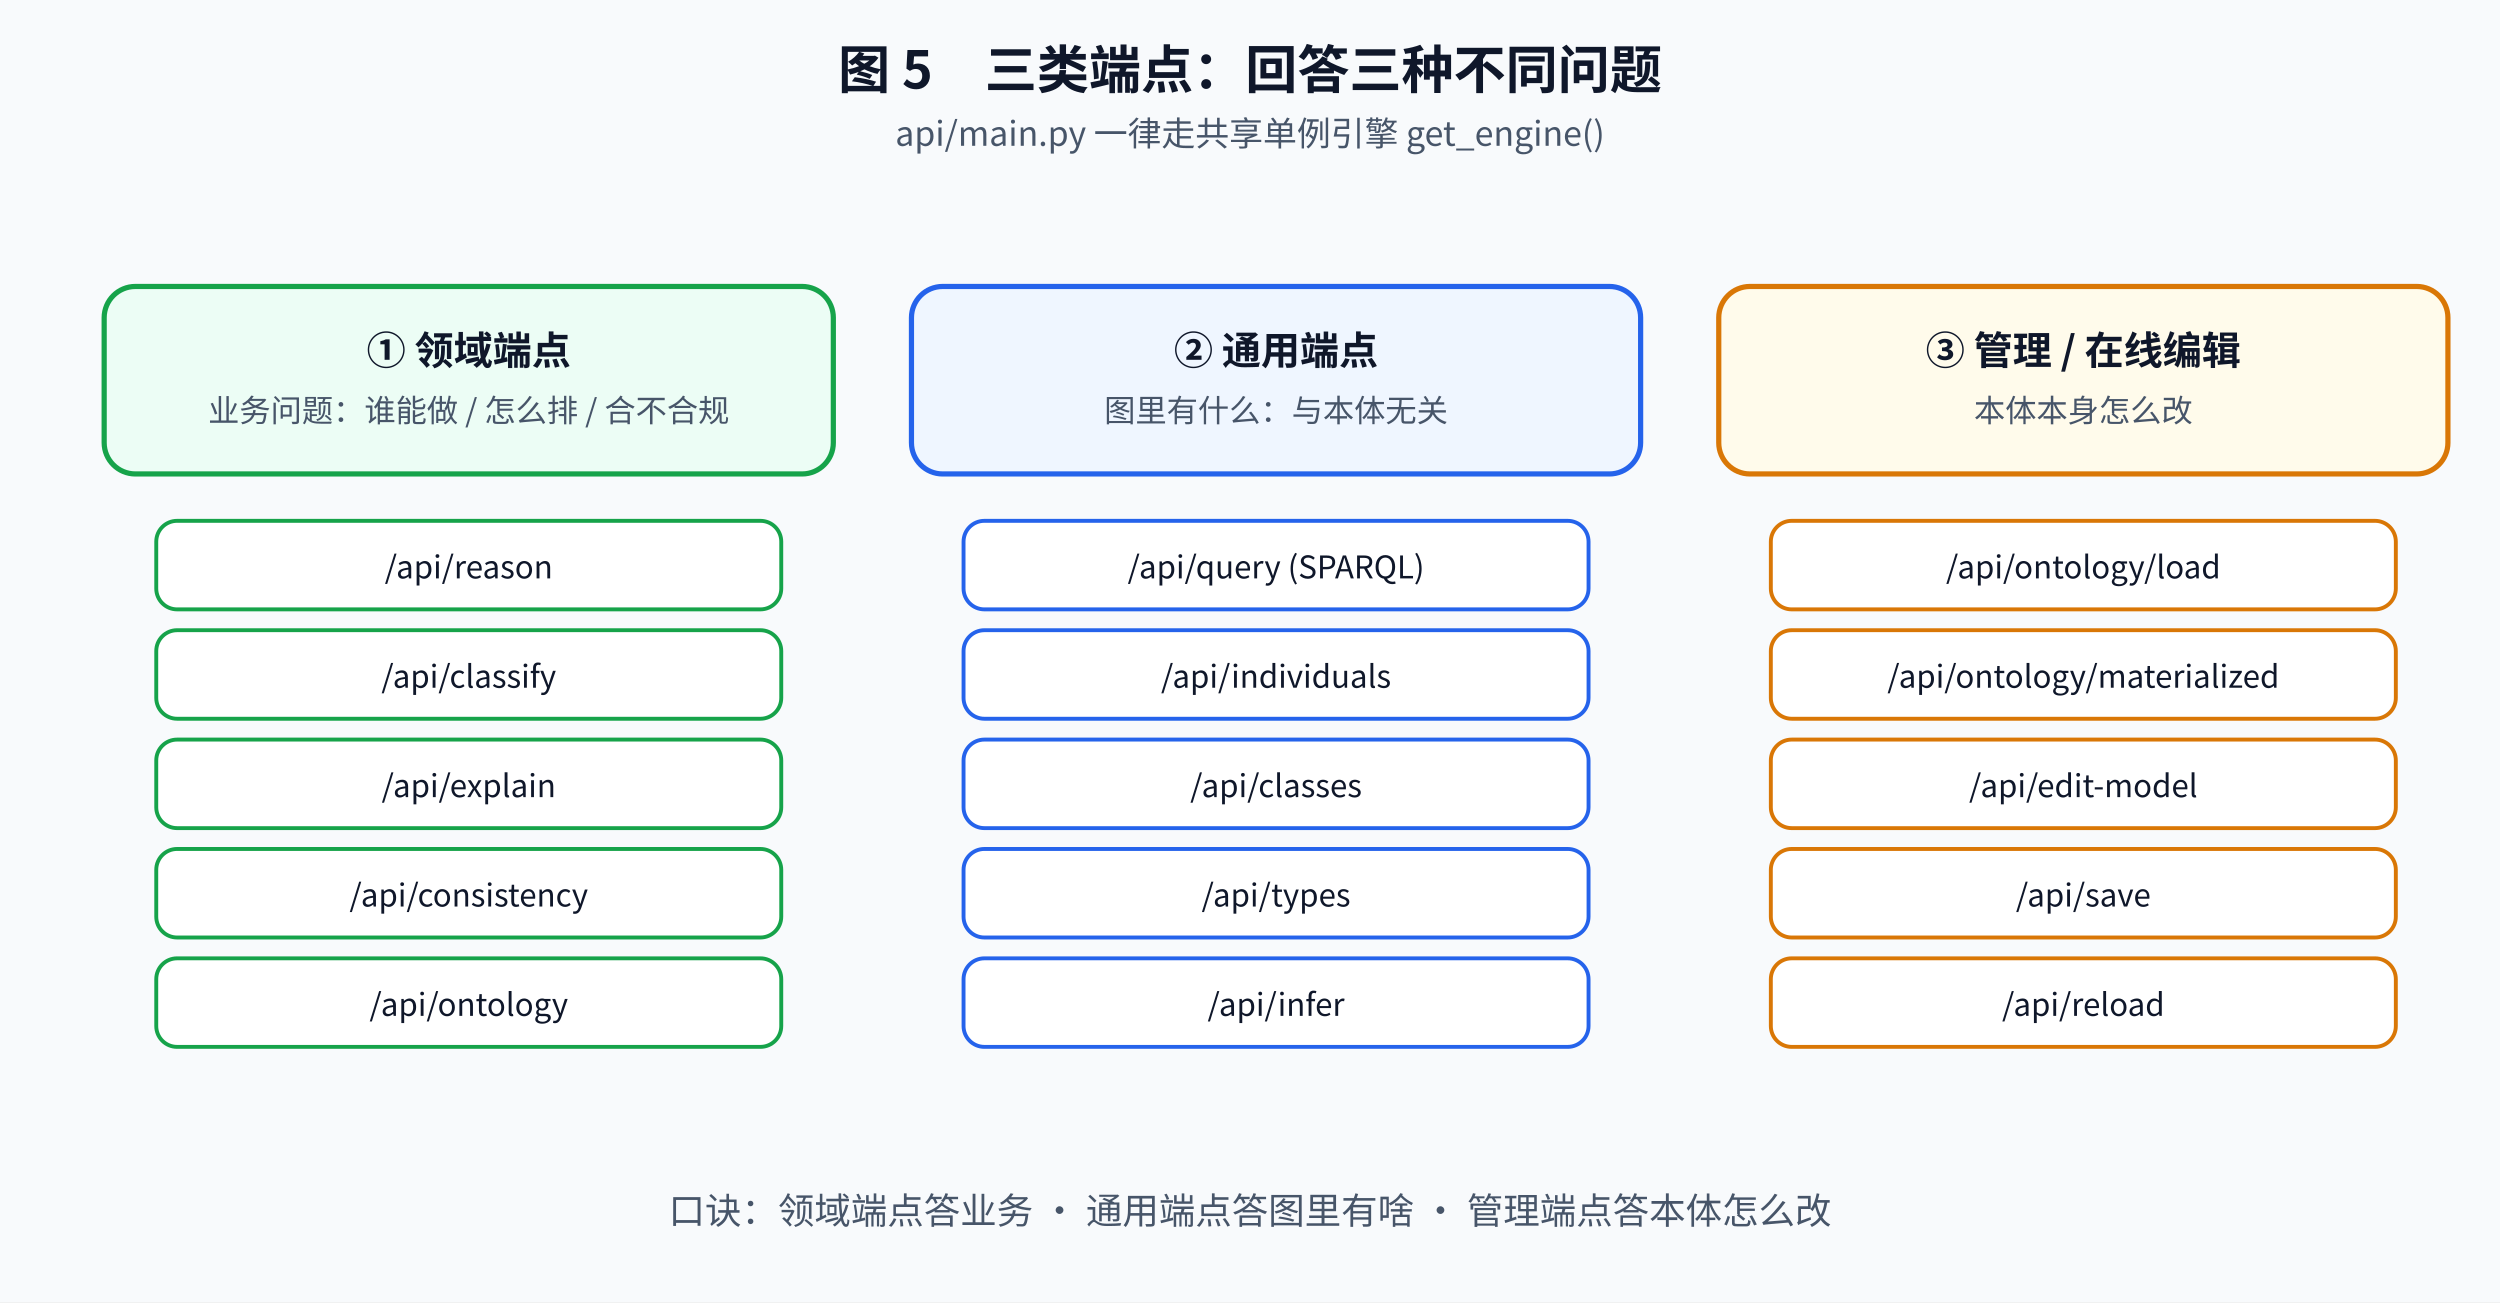
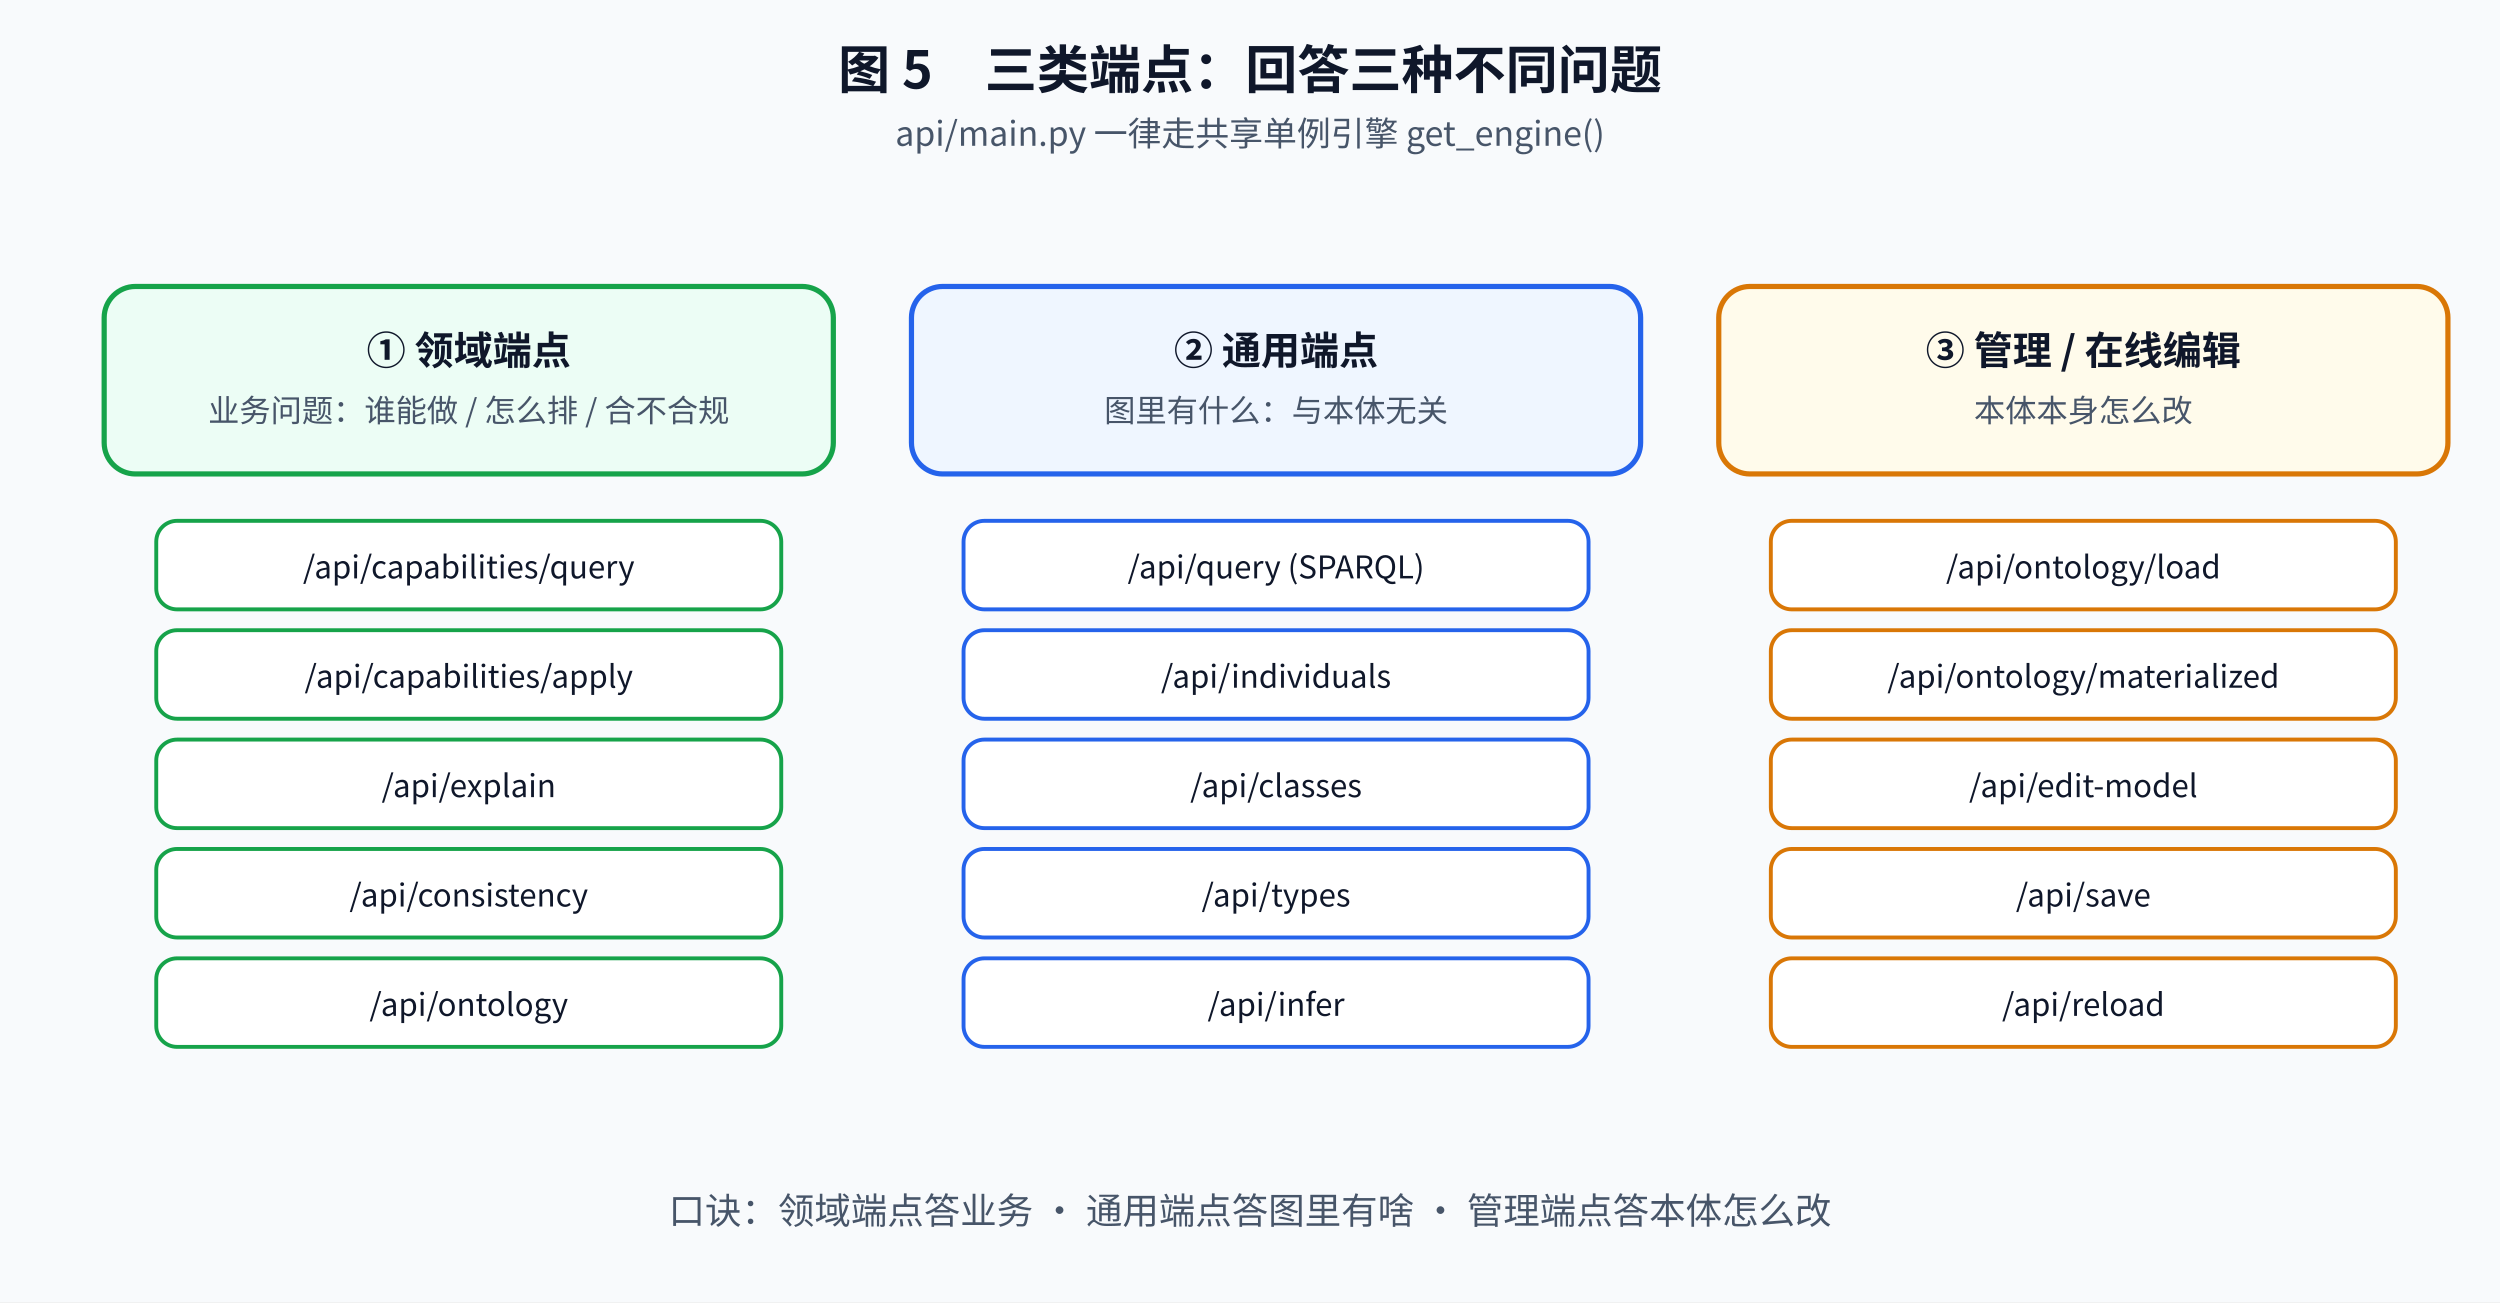
<svg xmlns="http://www.w3.org/2000/svg" viewBox="0 0 960 500" font-family="'PingFang SC','Microsoft YaHei','Noto Sans CJK SC','Hiragino Sans GB',sans-serif">
  <rect x="0" y="0" width="960" height="500" fill="#f8fafc" />
  <text x="480" y="34" font-family="'PingFang SC','Microsoft YaHei','Noto Sans CJK SC','Hiragino Sans GB',sans-serif" font-size="20" font-weight="800" fill="#0f172a" text-anchor="middle">图 5　三类端点：回答三种不同问题</text>
  <text x="480" y="56" font-family="'PingFang SC','Microsoft YaHei','Noto Sans CJK SC','Hiragino Sans GB',sans-serif" font-size="13" fill="#475569" text-anchor="middle">api/main.py 一律走共享单例引擎 get_engine()</text>
  <rect x="40" y="110" width="280" height="72" rx="12" fill="#ecfdf5" stroke="#16a34a" stroke-width="2" />
  <text x="180.0" y="140" font-family="'PingFang SC','Microsoft YaHei','Noto Sans CJK SC','Hiragino Sans GB',sans-serif" font-size="15" font-weight="700" fill="#0f172a" text-anchor="middle">① 领域端点</text>
  <text x="180.0" y="162.0" font-family="'PingFang SC','Microsoft YaHei','Noto Sans CJK SC','Hiragino Sans GB',sans-serif" font-size="12" font-weight="400" fill="#475569" text-anchor="middle">业务问题：谁能做 / 怎么排 / 合不合规</text>
  <rect x="60" y="200" width="240" height="34" rx="8" fill="#ffffff" stroke="#16a34a" stroke-width="1.5" />
-   <text x="180.0" y="222.1" font-family="'PingFang SC','Microsoft YaHei','Noto Sans CJK SC','Hiragino Sans GB',sans-serif" font-size="12" font-weight="400" fill="#0f172a" text-anchor="middle">/api/reason</text>
+   <text x="180.0" y="222.1" font-family="'PingFang SC','Microsoft YaHei','Noto Sans CJK SC','Hiragino Sans GB',sans-serif" font-size="12" font-weight="400" fill="#0f172a" text-anchor="middle">/api/capabilities/query</text>
  <rect x="60" y="242" width="240" height="34" rx="8" fill="#ffffff" stroke="#16a34a" stroke-width="1.5" />
-   <text x="180.0" y="264.1" font-family="'PingFang SC','Microsoft YaHei','Noto Sans CJK SC','Hiragino Sans GB',sans-serif" font-size="12" font-weight="400" fill="#0f172a" text-anchor="middle">/api/classify</text>
+   <text x="180.0" y="264.1" font-family="'PingFang SC','Microsoft YaHei','Noto Sans CJK SC','Hiragino Sans GB',sans-serif" font-size="12" font-weight="400" fill="#0f172a" text-anchor="middle">/api/capabilities/apply</text>
  <rect x="60" y="284" width="240" height="34" rx="8" fill="#ffffff" stroke="#16a34a" stroke-width="1.5" />
  <text x="180.0" y="306.1" font-family="'PingFang SC','Microsoft YaHei','Noto Sans CJK SC','Hiragino Sans GB',sans-serif" font-size="12" font-weight="400" fill="#0f172a" text-anchor="middle">/api/explain</text>
  <rect x="60" y="326" width="240" height="34" rx="8" fill="#ffffff" stroke="#16a34a" stroke-width="1.5" />
  <text x="180.0" y="348.1" font-family="'PingFang SC','Microsoft YaHei','Noto Sans CJK SC','Hiragino Sans GB',sans-serif" font-size="12" font-weight="400" fill="#0f172a" text-anchor="middle">/api/consistency</text>
  <rect x="60" y="368" width="240" height="34" rx="8" fill="#ffffff" stroke="#16a34a" stroke-width="1.5" />
  <text x="180.0" y="390.1" font-family="'PingFang SC','Microsoft YaHei','Noto Sans CJK SC','Hiragino Sans GB',sans-serif" font-size="12" font-weight="400" fill="#0f172a" text-anchor="middle">/api/ontology</text>
  <rect x="350" y="110" width="280" height="72" rx="12" fill="#eff6ff" stroke="#2563eb" stroke-width="2" />
  <text x="490.0" y="140" font-family="'PingFang SC','Microsoft YaHei','Noto Sans CJK SC','Hiragino Sans GB',sans-serif" font-size="15" font-weight="700" fill="#0f172a" text-anchor="middle">② 通用端点</text>
  <text x="490.0" y="162.0" font-family="'PingFang SC','Microsoft YaHei','Noto Sans CJK SC','Hiragino Sans GB',sans-serif" font-size="12" font-weight="400" fill="#475569" text-anchor="middle">图里有什么：与本体无关</text>
  <rect x="370" y="200" width="240" height="34" rx="8" fill="#ffffff" stroke="#2563eb" stroke-width="1.5" />
  <text x="490.0" y="222.1" font-family="'PingFang SC','Microsoft YaHei','Noto Sans CJK SC','Hiragino Sans GB',sans-serif" font-size="12" font-weight="400" fill="#0f172a" text-anchor="middle">/api/query (SPARQL)</text>
  <rect x="370" y="242" width="240" height="34" rx="8" fill="#ffffff" stroke="#2563eb" stroke-width="1.5" />
  <text x="490.0" y="264.1" font-family="'PingFang SC','Microsoft YaHei','Noto Sans CJK SC','Hiragino Sans GB',sans-serif" font-size="12" font-weight="400" fill="#0f172a" text-anchor="middle">/api/individuals</text>
  <rect x="370" y="284" width="240" height="34" rx="8" fill="#ffffff" stroke="#2563eb" stroke-width="1.5" />
  <text x="490.0" y="306.1" font-family="'PingFang SC','Microsoft YaHei','Noto Sans CJK SC','Hiragino Sans GB',sans-serif" font-size="12" font-weight="400" fill="#0f172a" text-anchor="middle">/api/classes</text>
  <rect x="370" y="326" width="240" height="34" rx="8" fill="#ffffff" stroke="#2563eb" stroke-width="1.5" />
  <text x="490.0" y="348.1" font-family="'PingFang SC','Microsoft YaHei','Noto Sans CJK SC','Hiragino Sans GB',sans-serif" font-size="12" font-weight="400" fill="#0f172a" text-anchor="middle">/api/types</text>
  <rect x="370" y="368" width="240" height="34" rx="8" fill="#ffffff" stroke="#2563eb" stroke-width="1.5" />
  <text x="490.0" y="390.1" font-family="'PingFang SC','Microsoft YaHei','Noto Sans CJK SC','Hiragino Sans GB',sans-serif" font-size="12" font-weight="400" fill="#0f172a" text-anchor="middle">/api/infer</text>
  <rect x="660" y="110" width="280" height="72" rx="12" fill="#fffbeb" stroke="#d97706" stroke-width="2" />
  <text x="800.0" y="140" font-family="'PingFang SC','Microsoft YaHei','Noto Sans CJK SC','Hiragino Sans GB',sans-serif" font-size="15" font-weight="700" fill="#0f172a" text-anchor="middle">③ 管理 / 在线编辑</text>
  <text x="800.0" y="162.0" font-family="'PingFang SC','Microsoft YaHei','Noto Sans CJK SC','Hiragino Sans GB',sans-serif" font-size="12" font-weight="400" fill="#475569" text-anchor="middle">本体本身怎么改</text>
  <rect x="680" y="200" width="240" height="34" rx="8" fill="#ffffff" stroke="#d97706" stroke-width="1.5" />
  <text x="800.0" y="222.1" font-family="'PingFang SC','Microsoft YaHei','Noto Sans CJK SC','Hiragino Sans GB',sans-serif" font-size="12" font-weight="400" fill="#0f172a" text-anchor="middle">/api/ontology/load</text>
  <rect x="680" y="242" width="240" height="34" rx="8" fill="#ffffff" stroke="#d97706" stroke-width="1.5" />
  <text x="800.0" y="264.1" font-family="'PingFang SC','Microsoft YaHei','Noto Sans CJK SC','Hiragino Sans GB',sans-serif" font-size="12" font-weight="400" fill="#0f172a" text-anchor="middle">/api/ontology/materialized</text>
  <rect x="680" y="284" width="240" height="34" rx="8" fill="#ffffff" stroke="#d97706" stroke-width="1.5" />
  <text x="800.0" y="306.1" font-family="'PingFang SC','Microsoft YaHei','Noto Sans CJK SC','Hiragino Sans GB',sans-serif" font-size="12" font-weight="400" fill="#0f172a" text-anchor="middle">/api/edit-model</text>
  <rect x="680" y="326" width="240" height="34" rx="8" fill="#ffffff" stroke="#d97706" stroke-width="1.5" />
  <text x="800.0" y="348.1" font-family="'PingFang SC','Microsoft YaHei','Noto Sans CJK SC','Hiragino Sans GB',sans-serif" font-size="12" font-weight="400" fill="#0f172a" text-anchor="middle">/api/save</text>
  <rect x="680" y="368" width="240" height="34" rx="8" fill="#ffffff" stroke="#d97706" stroke-width="1.5" />
  <text x="800.0" y="390.1" font-family="'PingFang SC','Microsoft YaHei','Noto Sans CJK SC','Hiragino Sans GB',sans-serif" font-size="12" font-weight="400" fill="#0f172a" text-anchor="middle">/api/reload</text>
  <text x="480" y="470" font-family="'PingFang SC','Microsoft YaHei','Noto Sans CJK SC','Hiragino Sans GB',sans-serif" font-size="14" fill="#475569" text-anchor="middle">口诀：领域端点答业务 · 通用端点答图里有啥 · 管理端点答本体怎么改</text>
</svg>
